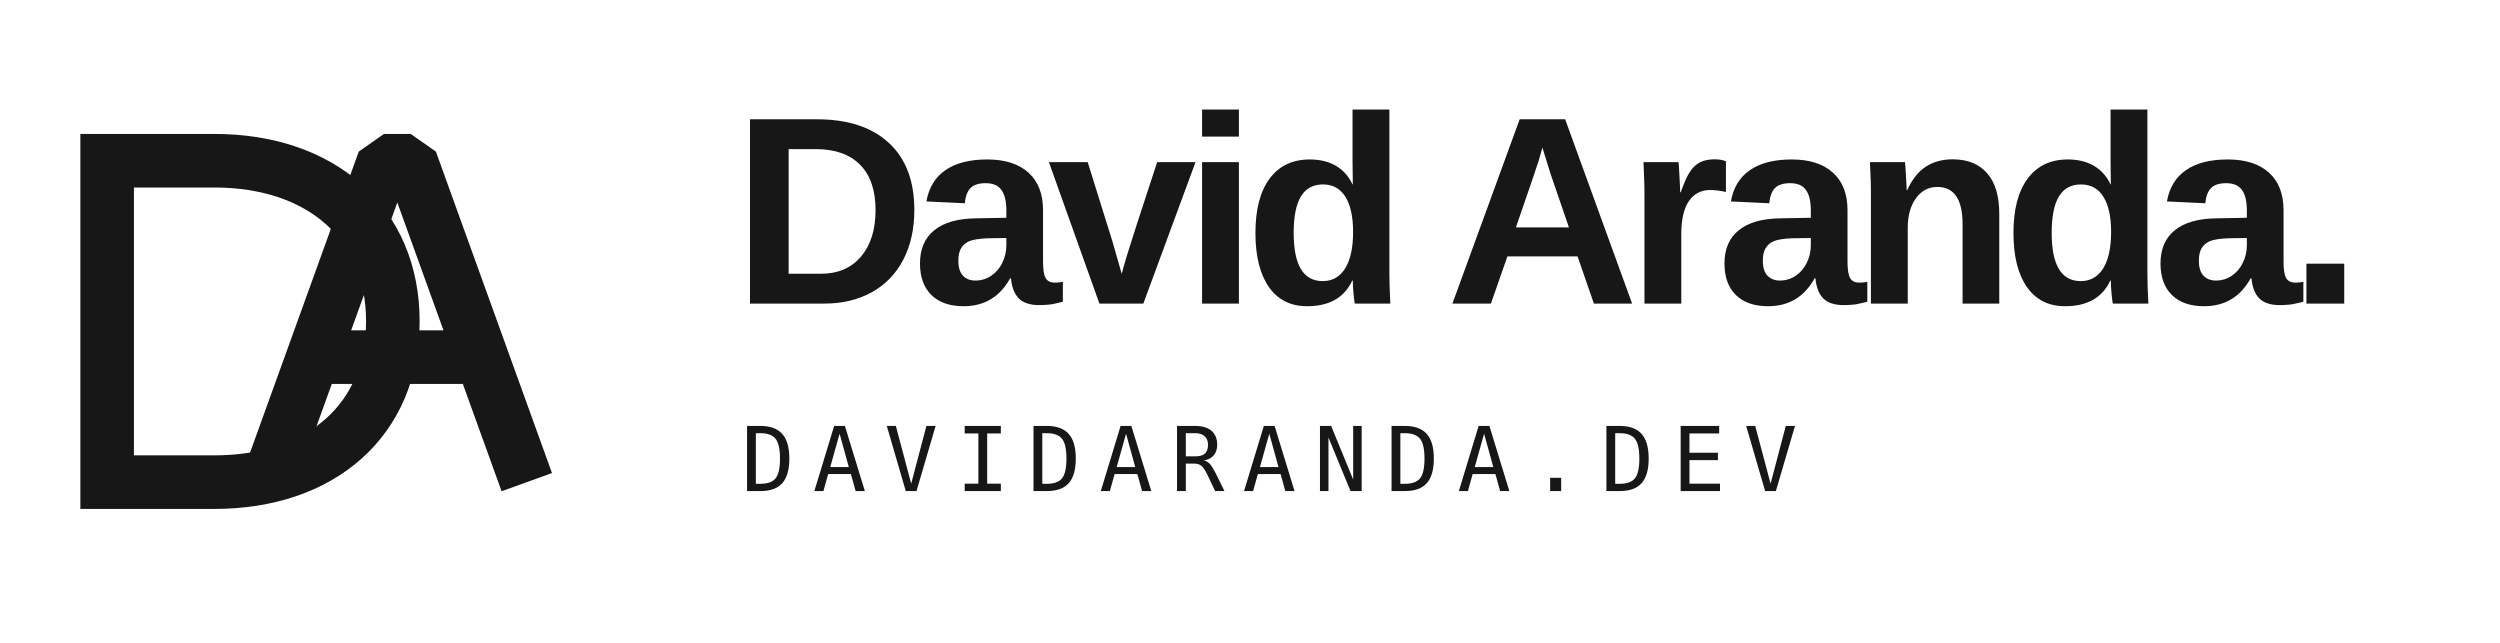
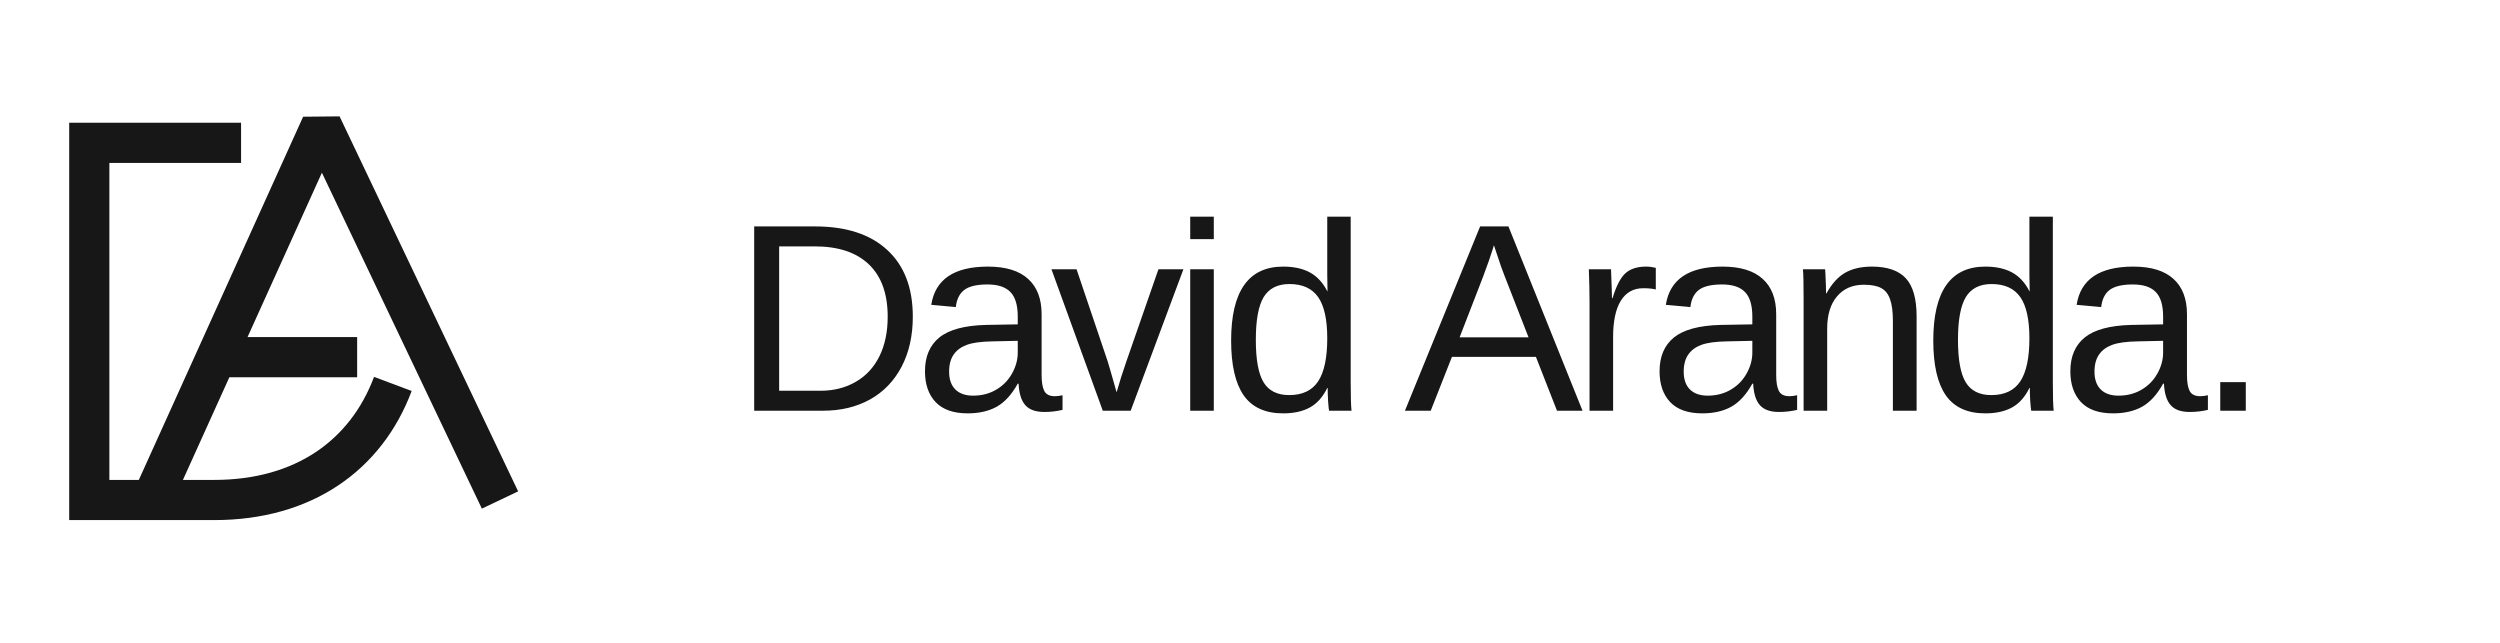
<svg xmlns="http://www.w3.org/2000/svg" viewBox="0 0 280 72" fill="none">
  <g transform="translate(0 4)">
-     <path d="M12 14h12c12 0 20 7 20 18s-8 18-20 18H12V14Z" stroke="#171717" stroke-width="6" />
-     <path d="m30 50 13-36h3l13 36M36 36h17" stroke="#171717" stroke-width="6" stroke-linejoin="bevel" />
+     <path d="M27 12H10v40h14c10 0 17-5 20-13" stroke="#171717" stroke-width="4.5" />
+     <path d="m17 52 19-42 20 42M25 36h15" stroke="#171717" stroke-width="4.5" stroke-linejoin="bevel" />
  </g>
-   <g fill="#171717">
-     <text x="82" y="34" font-family="Geist, Arial, sans-serif" font-size="30" font-weight="600" letter-spacing="-1.5">David Aranda.</text>
-     <text x="83" y="55" font-family="monospace" font-size="10" letter-spacing="2">DAVIDARANDA.DEV</text>
-   </g>
+   <text x="82" y="46" fill="#171717" font-family="Geist, Arial, sans-serif" font-size="30" font-weight="500" letter-spacing="-1.35">David Aranda.</text>
</svg>
